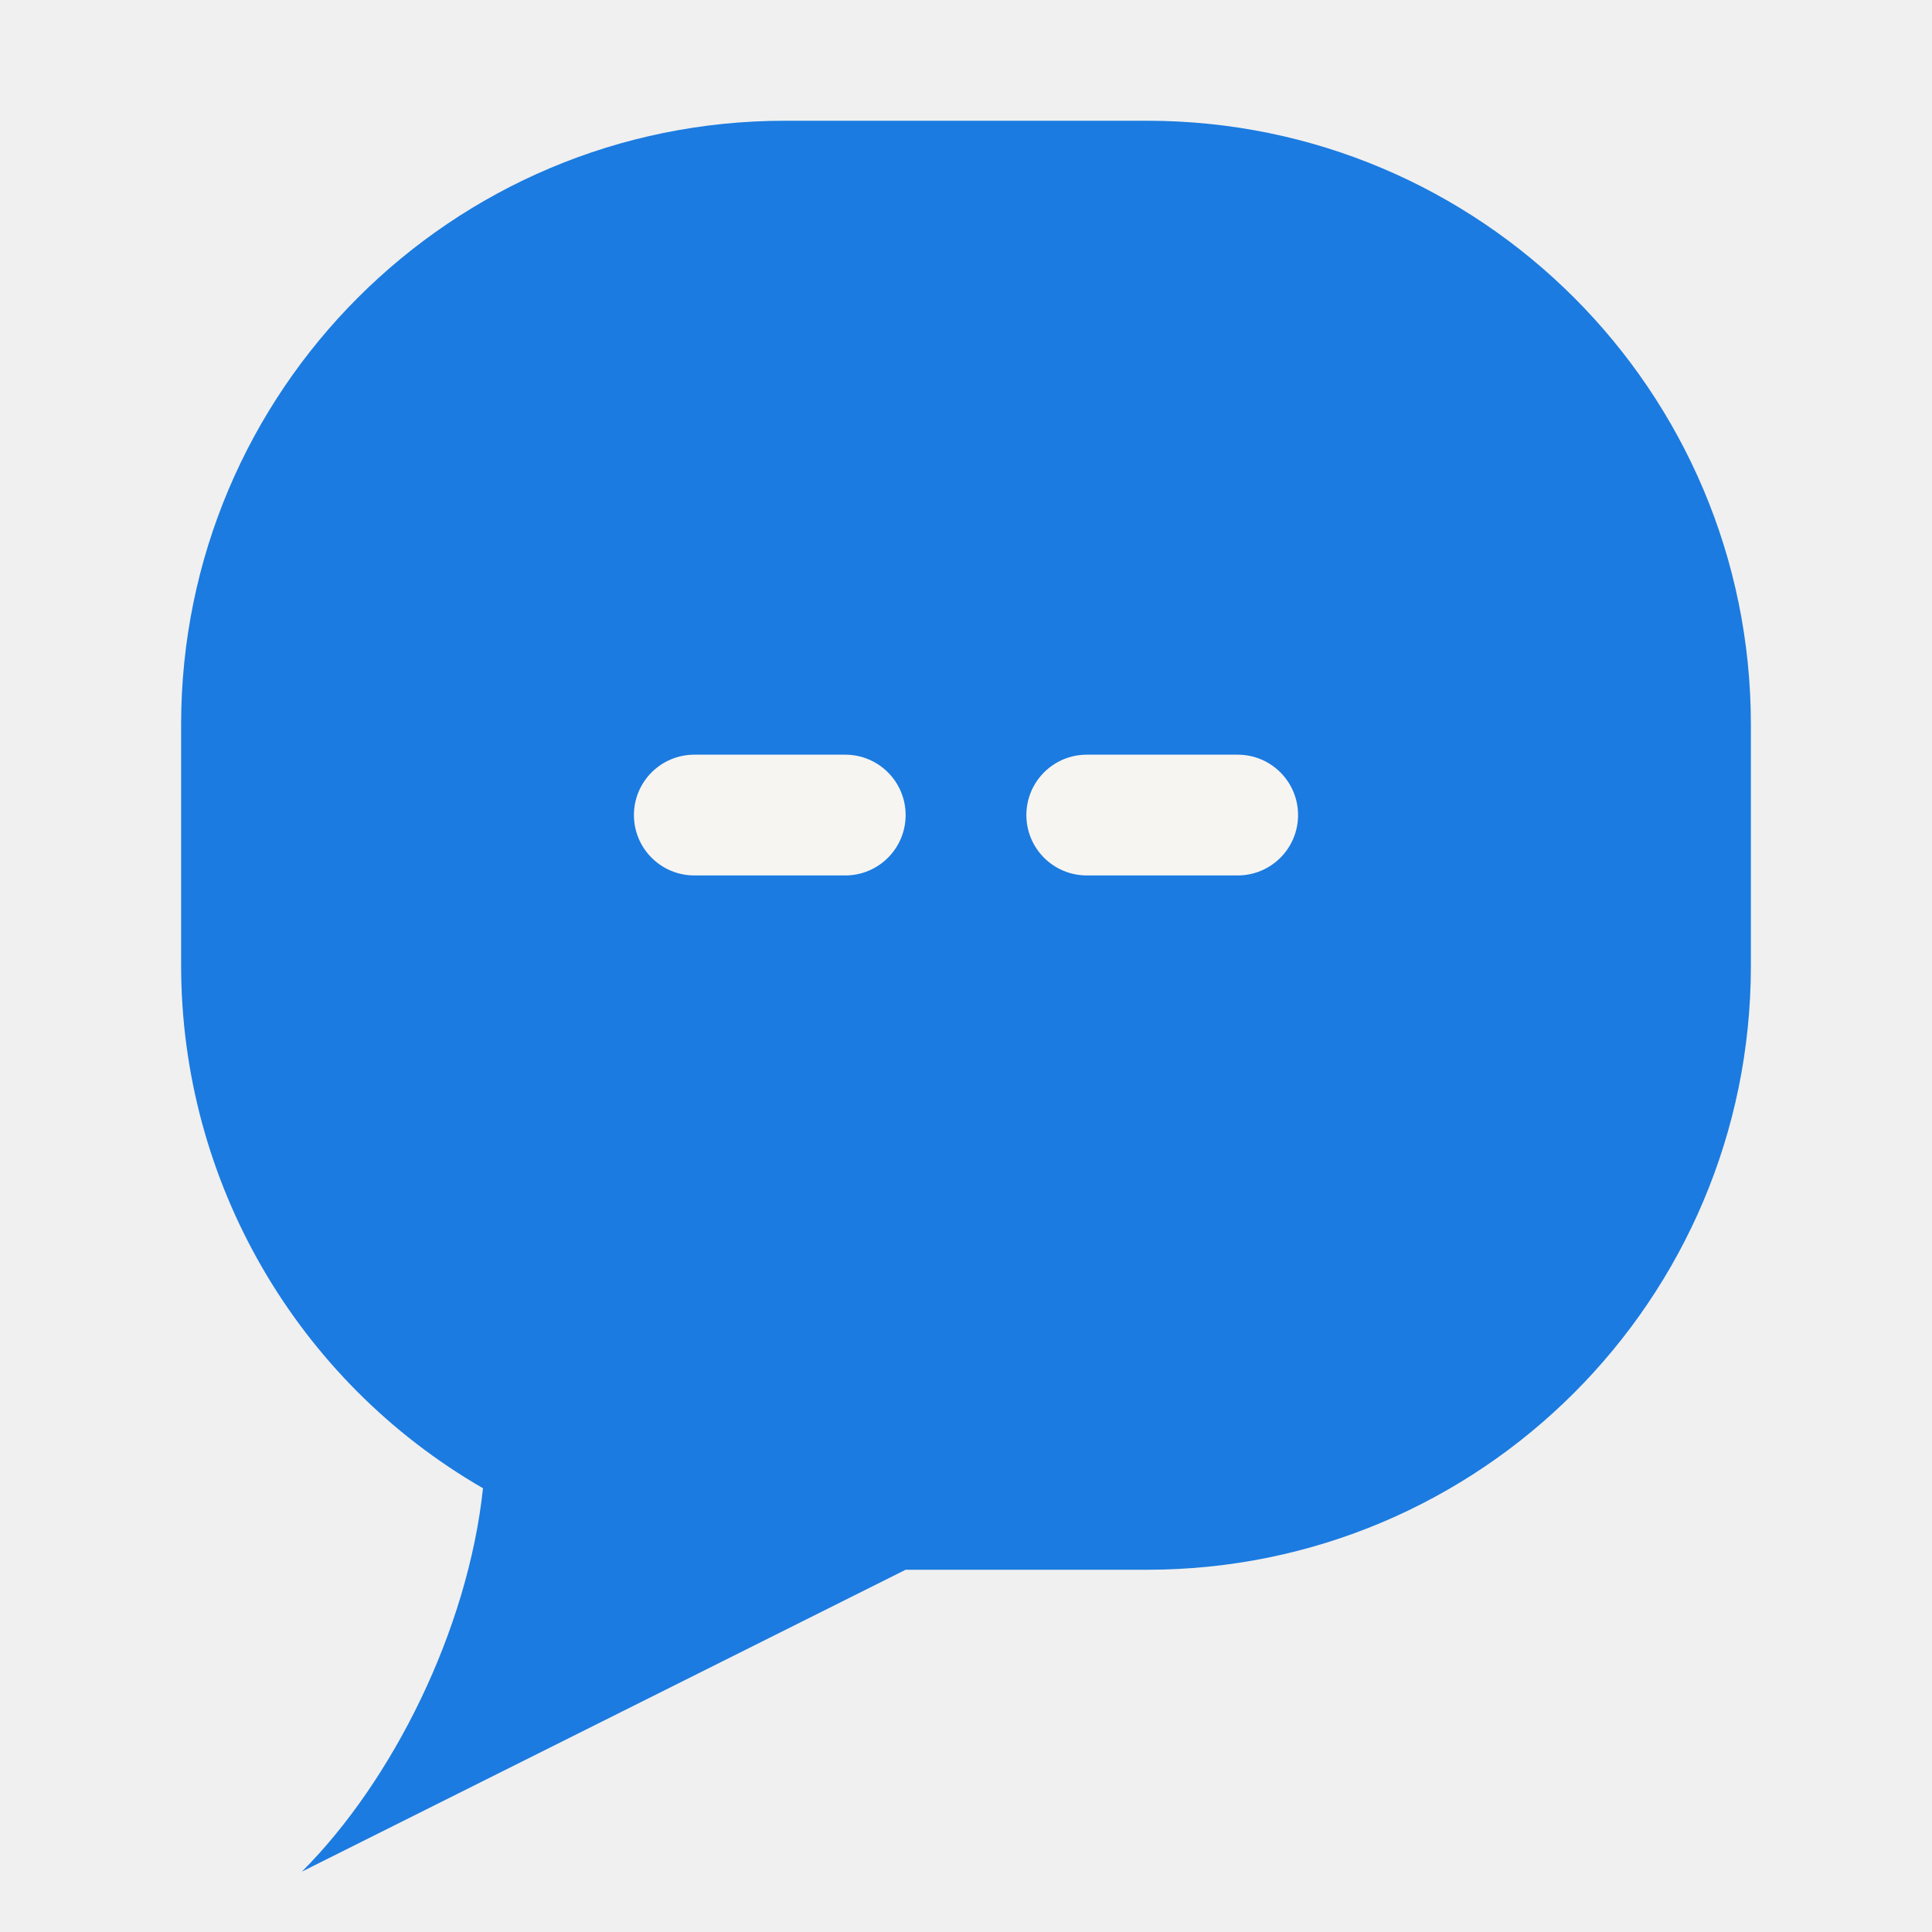
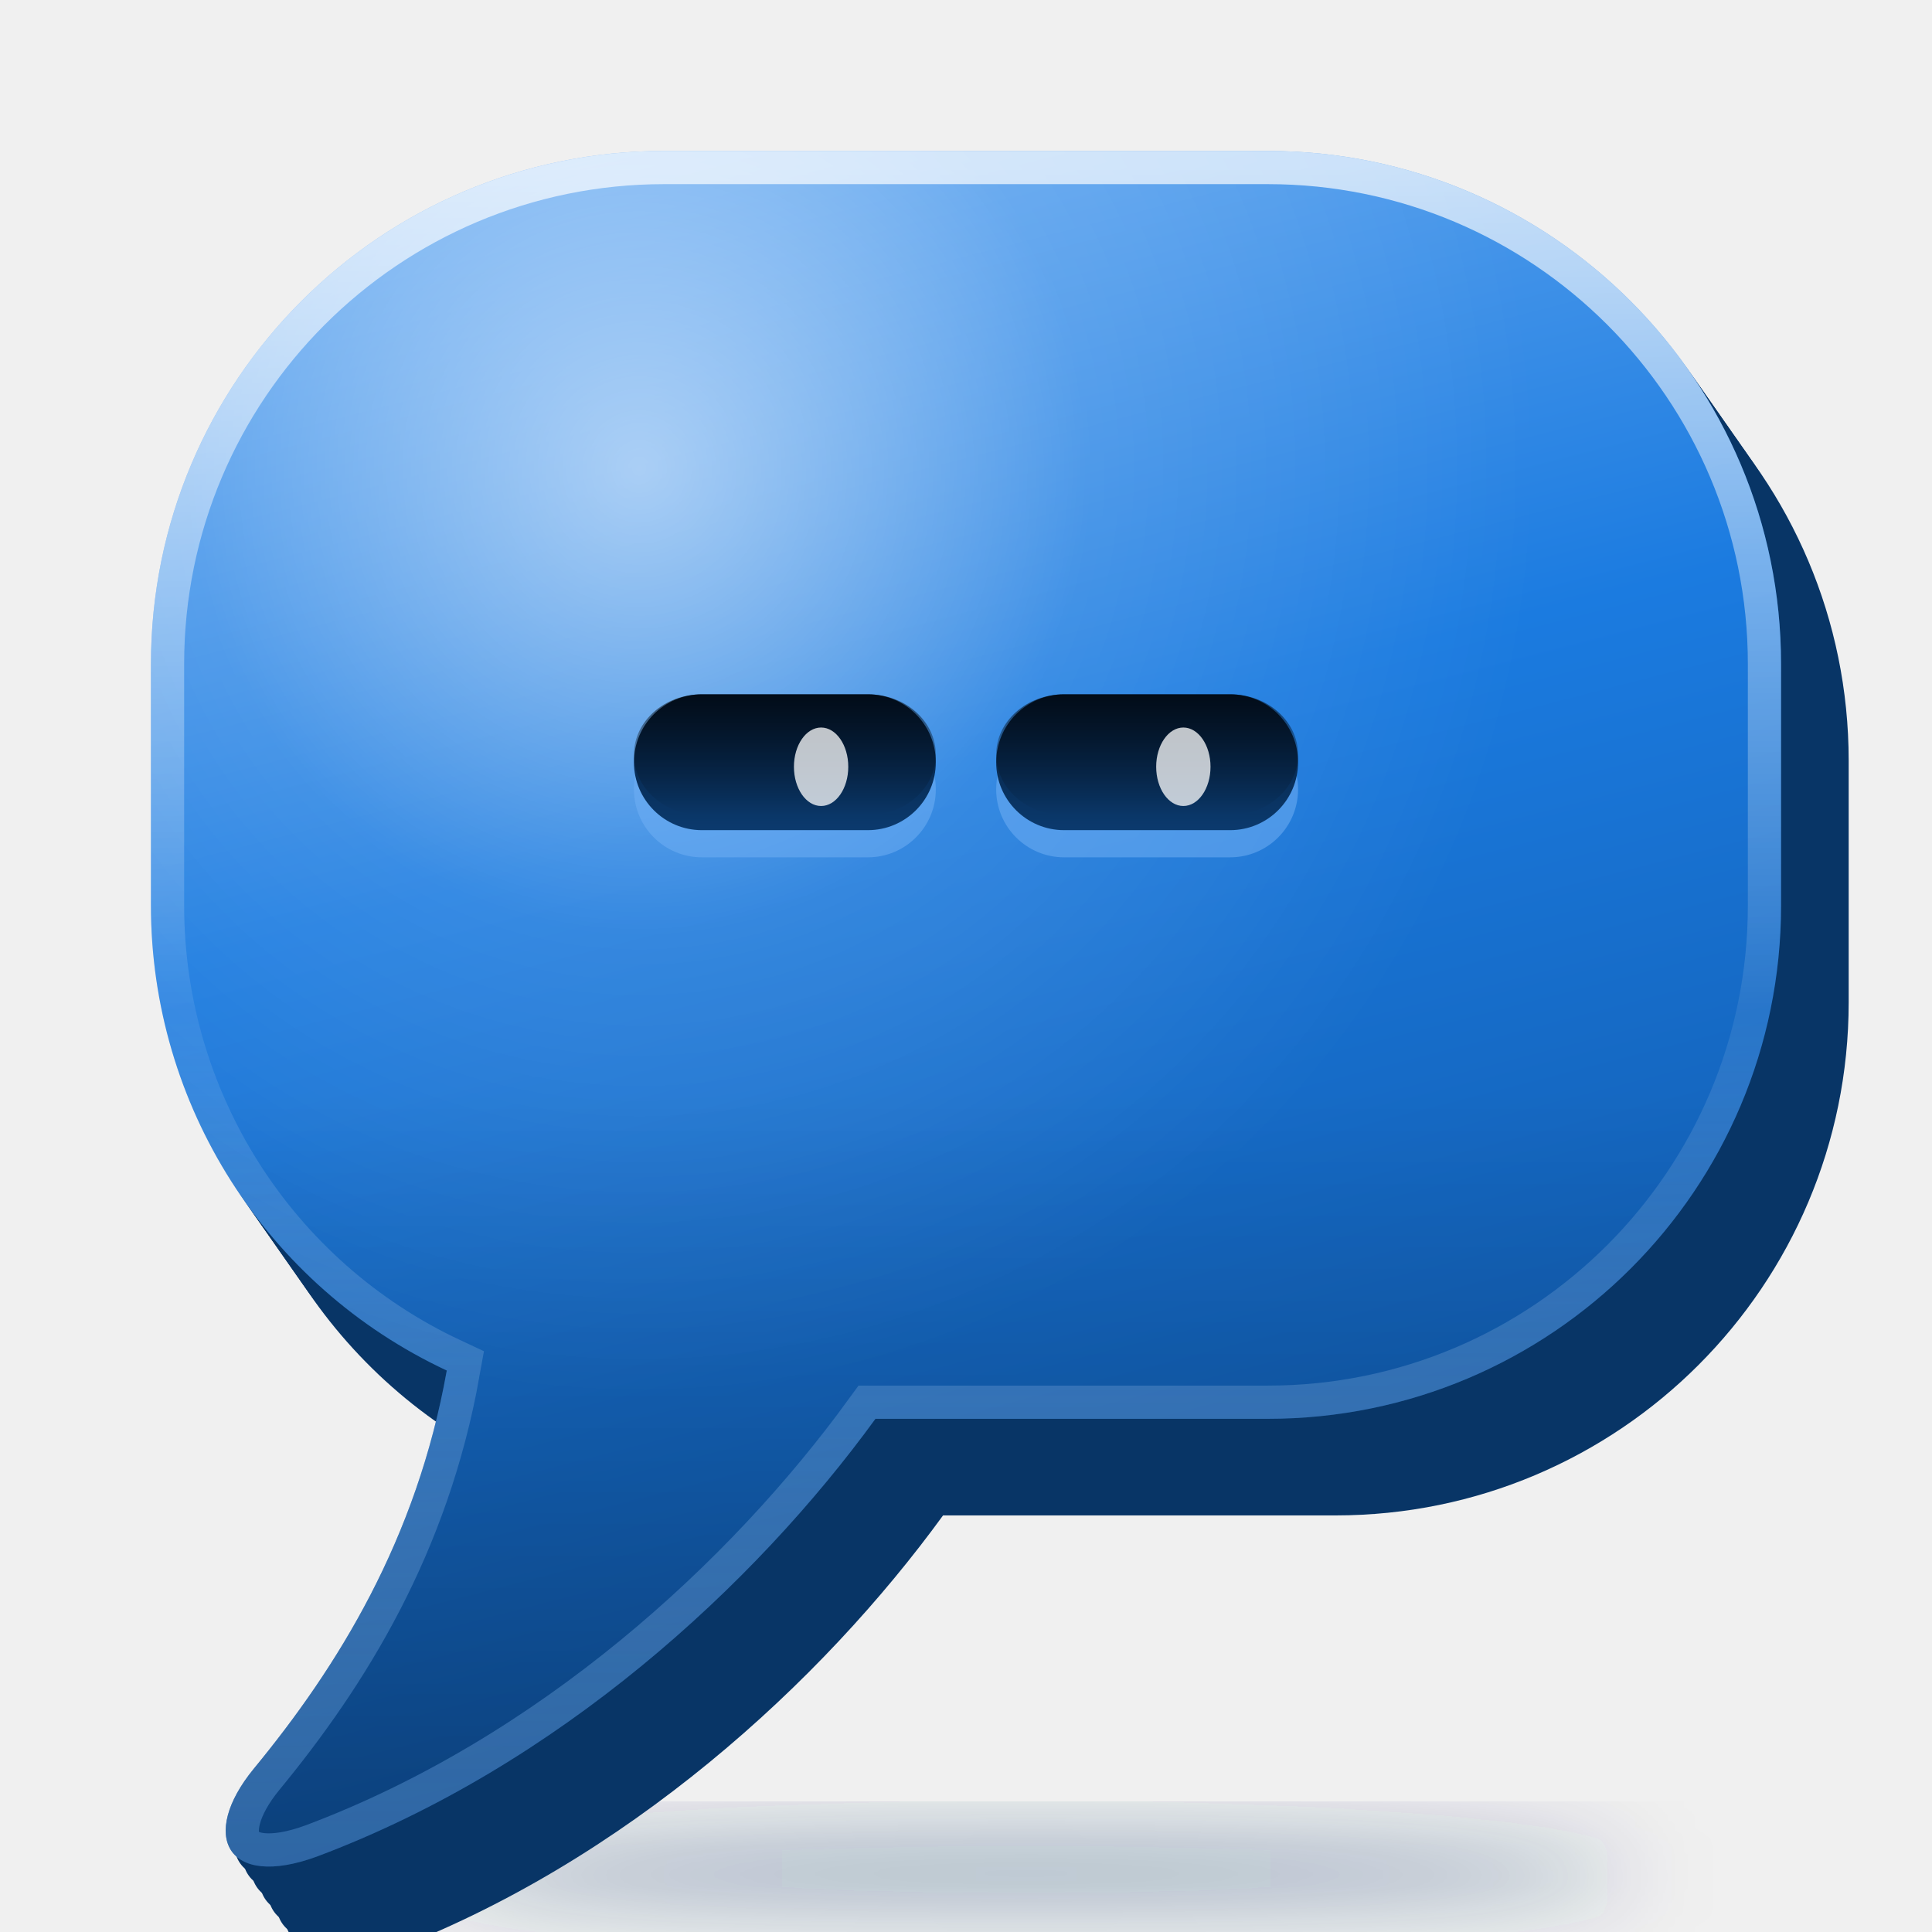
- <svg xmlns="http://www.w3.org/2000/svg" viewBox="0 0 64 64" width="64" height="64" role="img" aria-label="Folks persona: Data">
-   <path fill="#1B7BE0" d="M26 4H38A20 20 0 0 1 58 24V32A20 20 0 0 1 38 52H30L10 62C13 59 15.5 54 16 49.3A20 20 0 0 1 6 32V24A20 20 0 0 1 26 4Z" />
-   <rect x="21" y="25" width="9" height="4" rx="2" fill="#F7F5F2" />
-   <rect x="34" y="25" width="9" height="4" rx="2" fill="#F7F5F2" />
+ <svg xmlns="http://www.w3.org/2000/svg" viewBox="0 0 64 64" width="64" height="64" role="img" aria-label="Folks">
+   <defs>
+     <linearGradient id="p-data-face" x1="0" y1="0" x2="0.25" y2="1">
+       <stop offset="0" stop-color="#6FAFF3" />
+       <stop offset="0.45" stop-color="#1B7BE0" />
+       <stop offset="1" stop-color="#0F56A6" />
+     </linearGradient>
+     <radialGradient id="p-data-spec" cx="0.3" cy="0.18" r="0.55">
+       <stop offset="0" stop-color="#fff" stop-opacity="0.55" />
+       <stop offset="0.5" stop-color="#fff" stop-opacity="0.12" />
+       <stop offset="1" stop-color="#fff" stop-opacity="0" />
+     </radialGradient>
+     <linearGradient id="p-data-rim" x1="0" y1="0" x2="0" y2="1">
+       <stop offset="0" stop-color="#fff" stop-opacity="0.7" />
+       <stop offset="0.5" stop-color="#fff" stop-opacity="0.08" />
+       <stop offset="1" stop-color="#6FAFF3" stop-opacity="0.35" />
+     </linearGradient>
+     <linearGradient id="p-data-ao" x1="0" y1="0" x2="0" y2="1">
+       <stop offset="0.55" stop-color="#000" stop-opacity="0" />
+       <stop offset="1" stop-color="#000" stop-opacity="0.28" />
+     </linearGradient>
+     <linearGradient id="p-data-eye" x1="0" y1="0" x2="0" y2="1">
+       <stop offset="0" stop-color="#041B36" />
+       <stop offset="1" stop-color="#0B3A6E" />
+     </linearGradient>
+     <linearGradient id="p-data-eyeshade" x1="0" y1="0" x2="0" y2="1">
+       <stop offset="0" stop-color="#000" stop-opacity="0.55" />
+       <stop offset="1" stop-color="#000" stop-opacity="0" />
+     </linearGradient>
+     <clipPath id="p-data-clip">
+       <path d="M22 5H42A17 17 0 0 1 59 22V30A17 17 0 0 1 42 47H29C25 52.5 18.5 58.5 10.5 61.5C7.5 62.6 6.6 60.8 8.4 58.6C11.2 55.2 13.8 51 14.8 45.4A17 17 0 0 1 5 30V22A17 17 0 0 1 22 5Z" />
+     </clipPath>
+     <filter id="p-data-soft" x="-20%" y="-20%" width="140%" height="160%">
+       <feGaussianBlur stdDeviation="1.6" />
+     </filter>
+   </defs>
+   <g>
+     <ellipse cx="34" cy="62.2" rx="20" ry="1.8" fill="#083566" fill-opacity="0.28" filter="url(#p-data-soft)" />
+     <path d="M22 5H42A17 17 0 0 1 59 22V30A17 17 0 0 1 42 47H29C25 52.5 18.5 58.5 10.5 61.5C7.5 62.6 6.6 60.8 8.4 58.6C11.2 55.2 13.8 51 14.8 45.4A17 17 0 0 1 5 30V22A17 17 0 0 1 22 5Z" fill="#083566" transform="translate(0.28 0.40)" />
+     <path d="M22 5H42A17 17 0 0 1 59 22V30A17 17 0 0 1 42 47H29C25 52.5 18.5 58.5 10.5 61.5C7.5 62.6 6.6 60.8 8.4 58.6C11.2 55.2 13.8 51 14.8 45.4A17 17 0 0 1 5 30V22A17 17 0 0 1 22 5Z" fill="#083566" transform="translate(0.56 0.80)" />
+     <path d="M22 5H42A17 17 0 0 1 59 22V30A17 17 0 0 1 42 47H29C25 52.5 18.5 58.5 10.5 61.5C7.5 62.6 6.6 60.8 8.4 58.6C11.2 55.2 13.8 51 14.8 45.4A17 17 0 0 1 5 30V22A17 17 0 0 1 22 5Z" fill="#083566" transform="translate(0.84 1.20)" />
+     <path d="M22 5H42A17 17 0 0 1 59 22V30A17 17 0 0 1 42 47H29C25 52.5 18.5 58.5 10.5 61.5C7.5 62.6 6.6 60.8 8.4 58.6C11.2 55.2 13.8 51 14.8 45.4A17 17 0 0 1 5 30V22A17 17 0 0 1 22 5Z" fill="#083566" transform="translate(1.12 1.60)" />
+     <path d="M22 5H42A17 17 0 0 1 59 22V30A17 17 0 0 1 42 47H29C25 52.5 18.5 58.5 10.5 61.5C7.5 62.6 6.6 60.8 8.4 58.6C11.2 55.2 13.8 51 14.8 45.4A17 17 0 0 1 5 30V22A17 17 0 0 1 22 5Z" fill="#083566" transform="translate(1.40 2.00)" />
+     <path d="M22 5H42A17 17 0 0 1 59 22V30A17 17 0 0 1 42 47H29C25 52.5 18.5 58.5 10.5 61.5C7.5 62.6 6.6 60.8 8.4 58.6C11.2 55.2 13.8 51 14.8 45.4A17 17 0 0 1 5 30V22A17 17 0 0 1 22 5Z" fill="#083566" transform="translate(1.68 2.40)" />
+     <path d="M22 5H42A17 17 0 0 1 59 22V30A17 17 0 0 1 42 47H29C25 52.5 18.5 58.5 10.5 61.5C7.5 62.6 6.6 60.8 8.4 58.6C11.2 55.2 13.8 51 14.8 45.4A17 17 0 0 1 5 30V22A17 17 0 0 1 22 5Z" fill="#083566" transform="translate(1.96 2.80)" />
+     <path d="M22 5H42A17 17 0 0 1 59 22V30A17 17 0 0 1 42 47H29C25 52.5 18.5 58.5 10.5 61.5C7.5 62.6 6.6 60.8 8.4 58.6C11.2 55.2 13.8 51 14.8 45.4A17 17 0 0 1 5 30V22A17 17 0 0 1 22 5Z" fill="#083566" transform="translate(2.24 3.20)" />
+     <path d="M22 5H42A17 17 0 0 1 59 22V30A17 17 0 0 1 42 47H29C25 52.5 18.5 58.5 10.5 61.5C7.5 62.6 6.6 60.8 8.4 58.6C11.2 55.2 13.8 51 14.8 45.4A17 17 0 0 1 5 30V22A17 17 0 0 1 22 5Z" fill="url(#p-data-face)" />
+     <path d="M22 5H42A17 17 0 0 1 59 22V30A17 17 0 0 1 42 47H29C25 52.5 18.5 58.5 10.5 61.5C7.5 62.6 6.6 60.8 8.4 58.6C11.2 55.2 13.8 51 14.8 45.4A17 17 0 0 1 5 30V22A17 17 0 0 1 22 5Z" fill="url(#p-data-spec)" />
+     <path d="M22 5H42A17 17 0 0 1 59 22V30A17 17 0 0 1 42 47H29C25 52.5 18.5 58.5 10.5 61.5C7.5 62.6 6.6 60.8 8.4 58.6C11.2 55.2 13.8 51 14.8 45.4A17 17 0 0 1 5 30V22A17 17 0 0 1 22 5Z" fill="url(#p-data-ao)" />
+     <g clip-path="url(#p-data-clip)">
+       <path d="M22 5H42A17 17 0 0 1 59 22V30A17 17 0 0 1 42 47H29C25 52.5 18.5 58.5 10.5 61.5C7.5 62.6 6.6 60.8 8.4 58.6C11.2 55.2 13.8 51 14.8 45.4A17 17 0 0 1 5 30V22A17 17 0 0 1 22 5Z" fill="none" stroke="url(#p-data-rim)" stroke-width="2.2" />
+     </g>
+     <rect fill="#6FAFF3" fill-opacity="0.55" x="21" y="23.9" width="10" height="4.5" rx="2.25" />
+     <rect fill="url(#p-data-eye)" x="21" y="23" width="10" height="4.5" rx="2.25" />
+     <rect x="21" y="23" width="10" height="4" rx="2.25" fill="url(#p-data-eyeshade)" />
+     <ellipse cx="27.2" cy="25.4" rx="0.9" ry="1.3" fill="#fff" fill-opacity="0.75" />
+     <rect fill="#6FAFF3" fill-opacity="0.55" x="33" y="23.9" width="10" height="4.5" rx="2.25" />
+     <rect fill="url(#p-data-eye)" x="33" y="23" width="10" height="4.5" rx="2.25" />
+     <rect x="33" y="23" width="10" height="4" rx="2.25" fill="url(#p-data-eyeshade)" />
+     <ellipse cx="39.2" cy="25.4" rx="0.9" ry="1.3" fill="#fff" fill-opacity="0.75" />
+   </g>
</svg>
